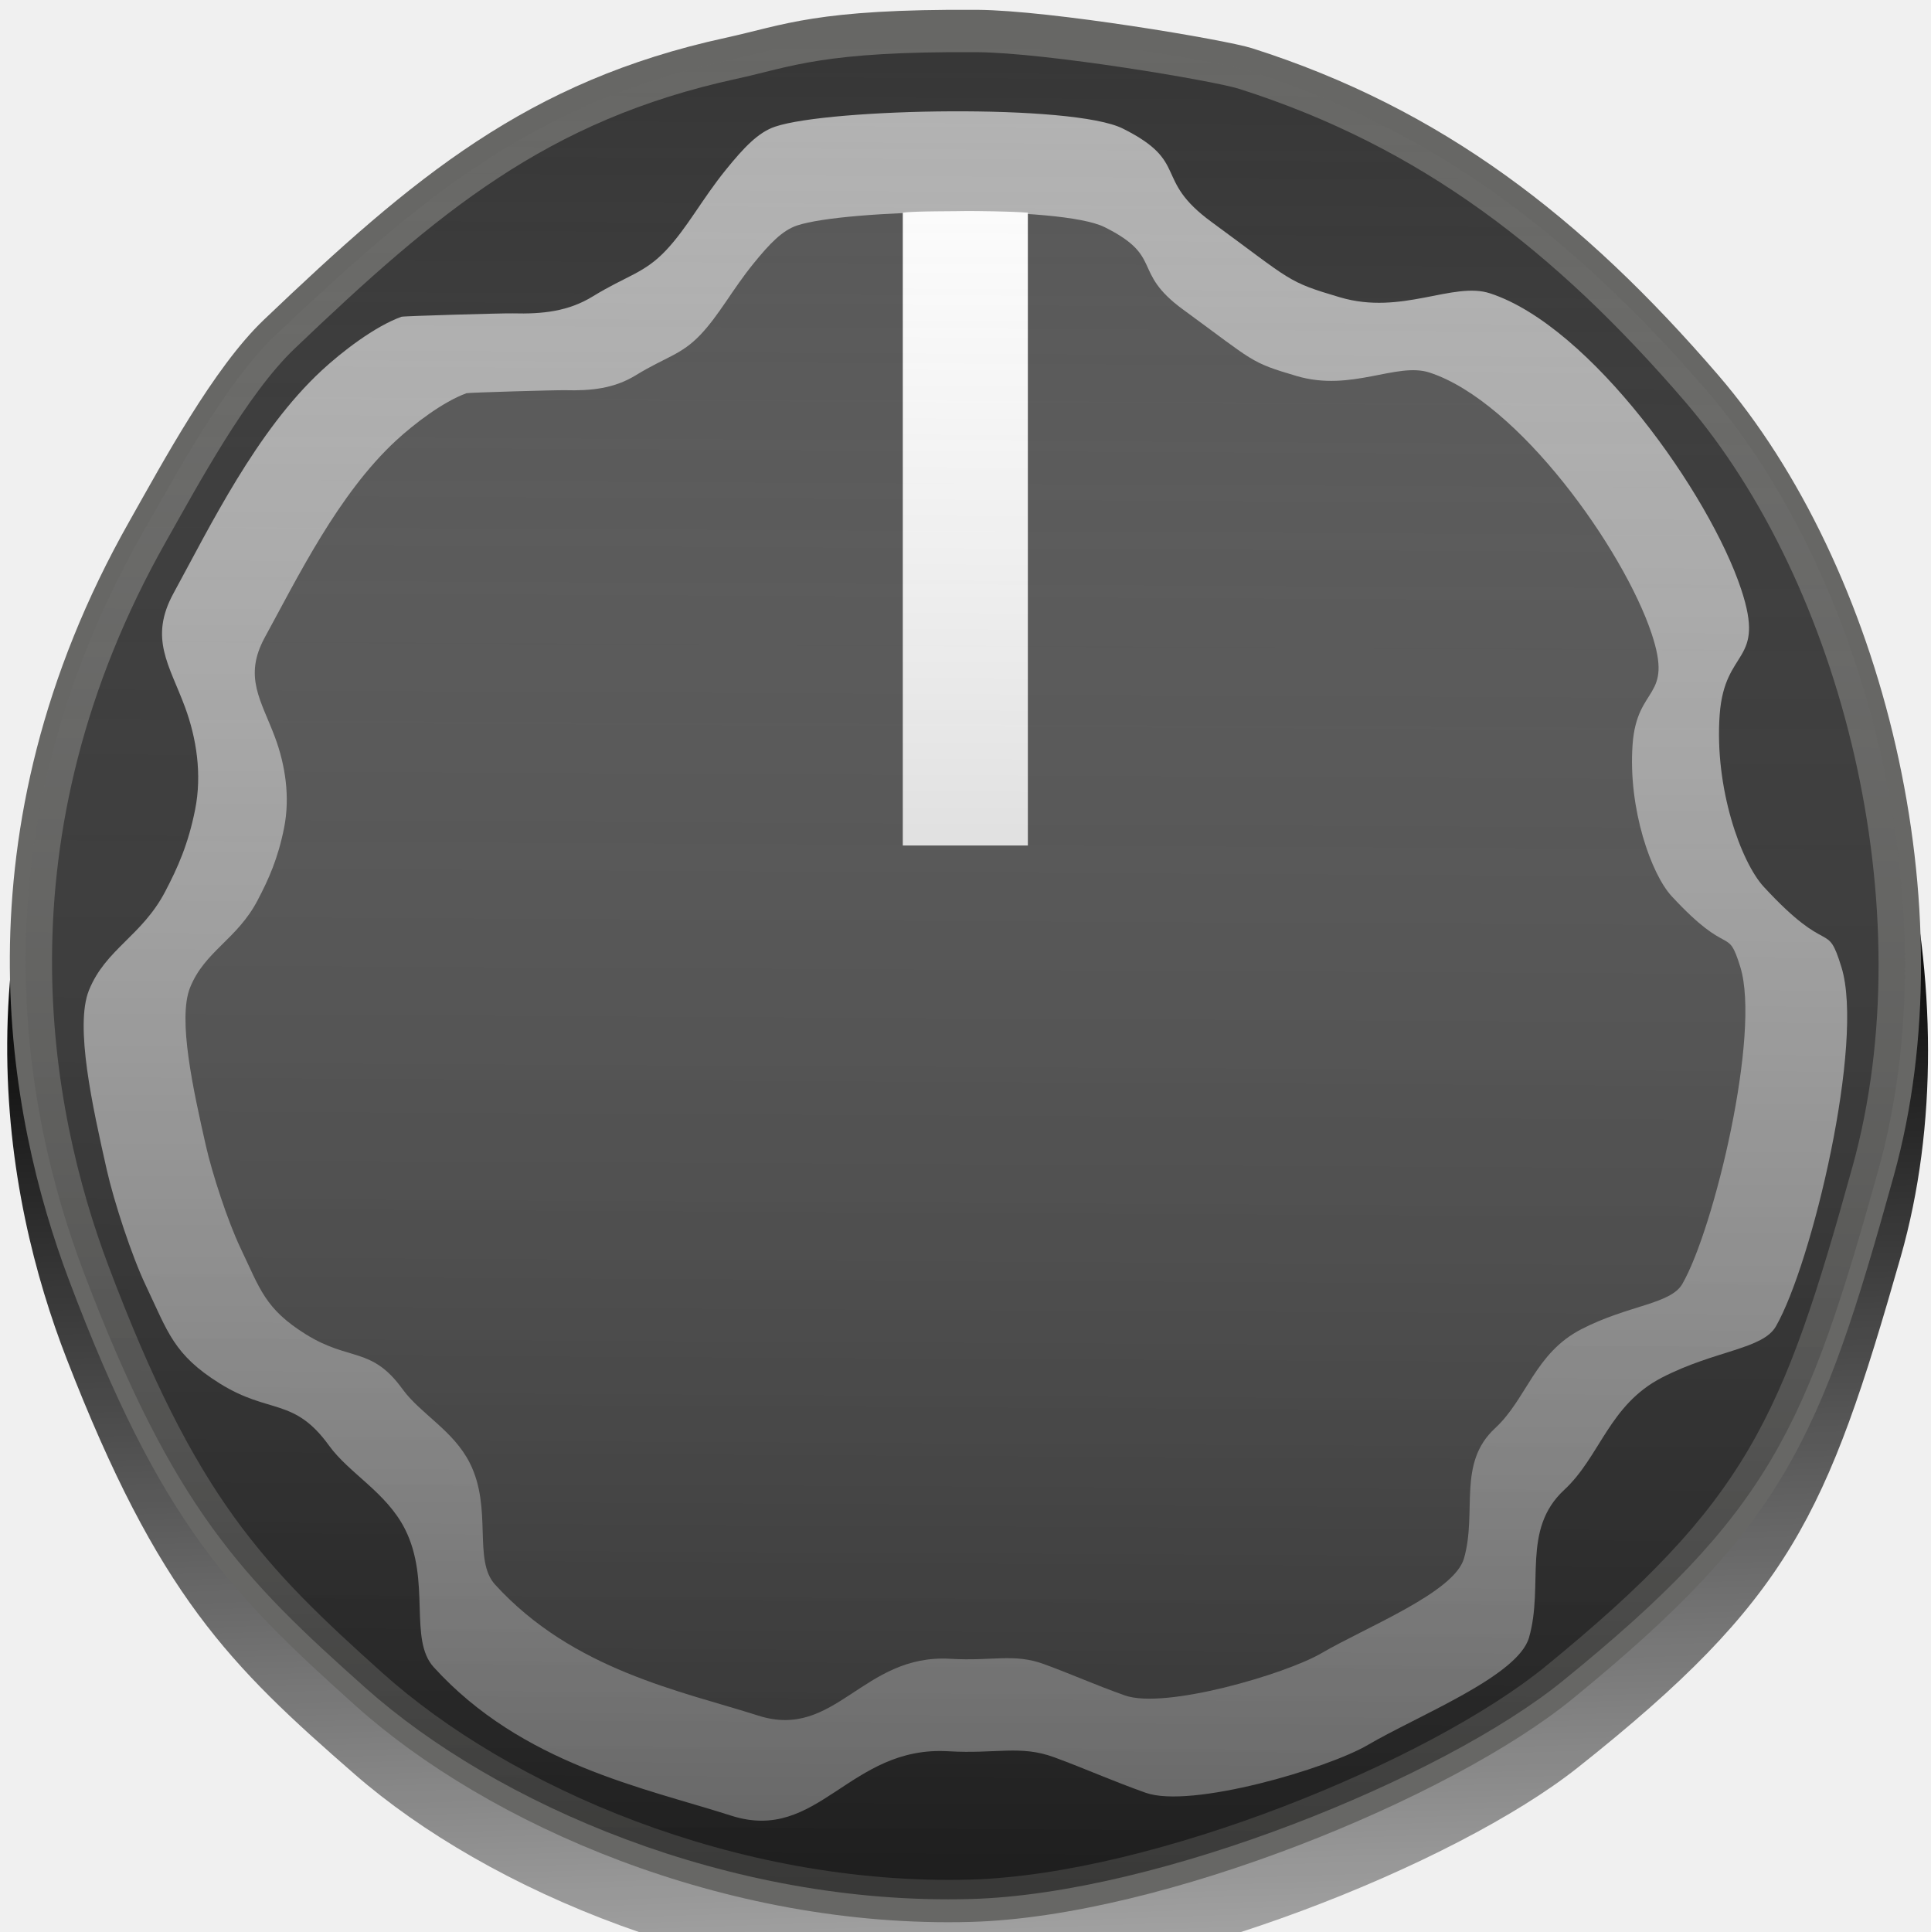
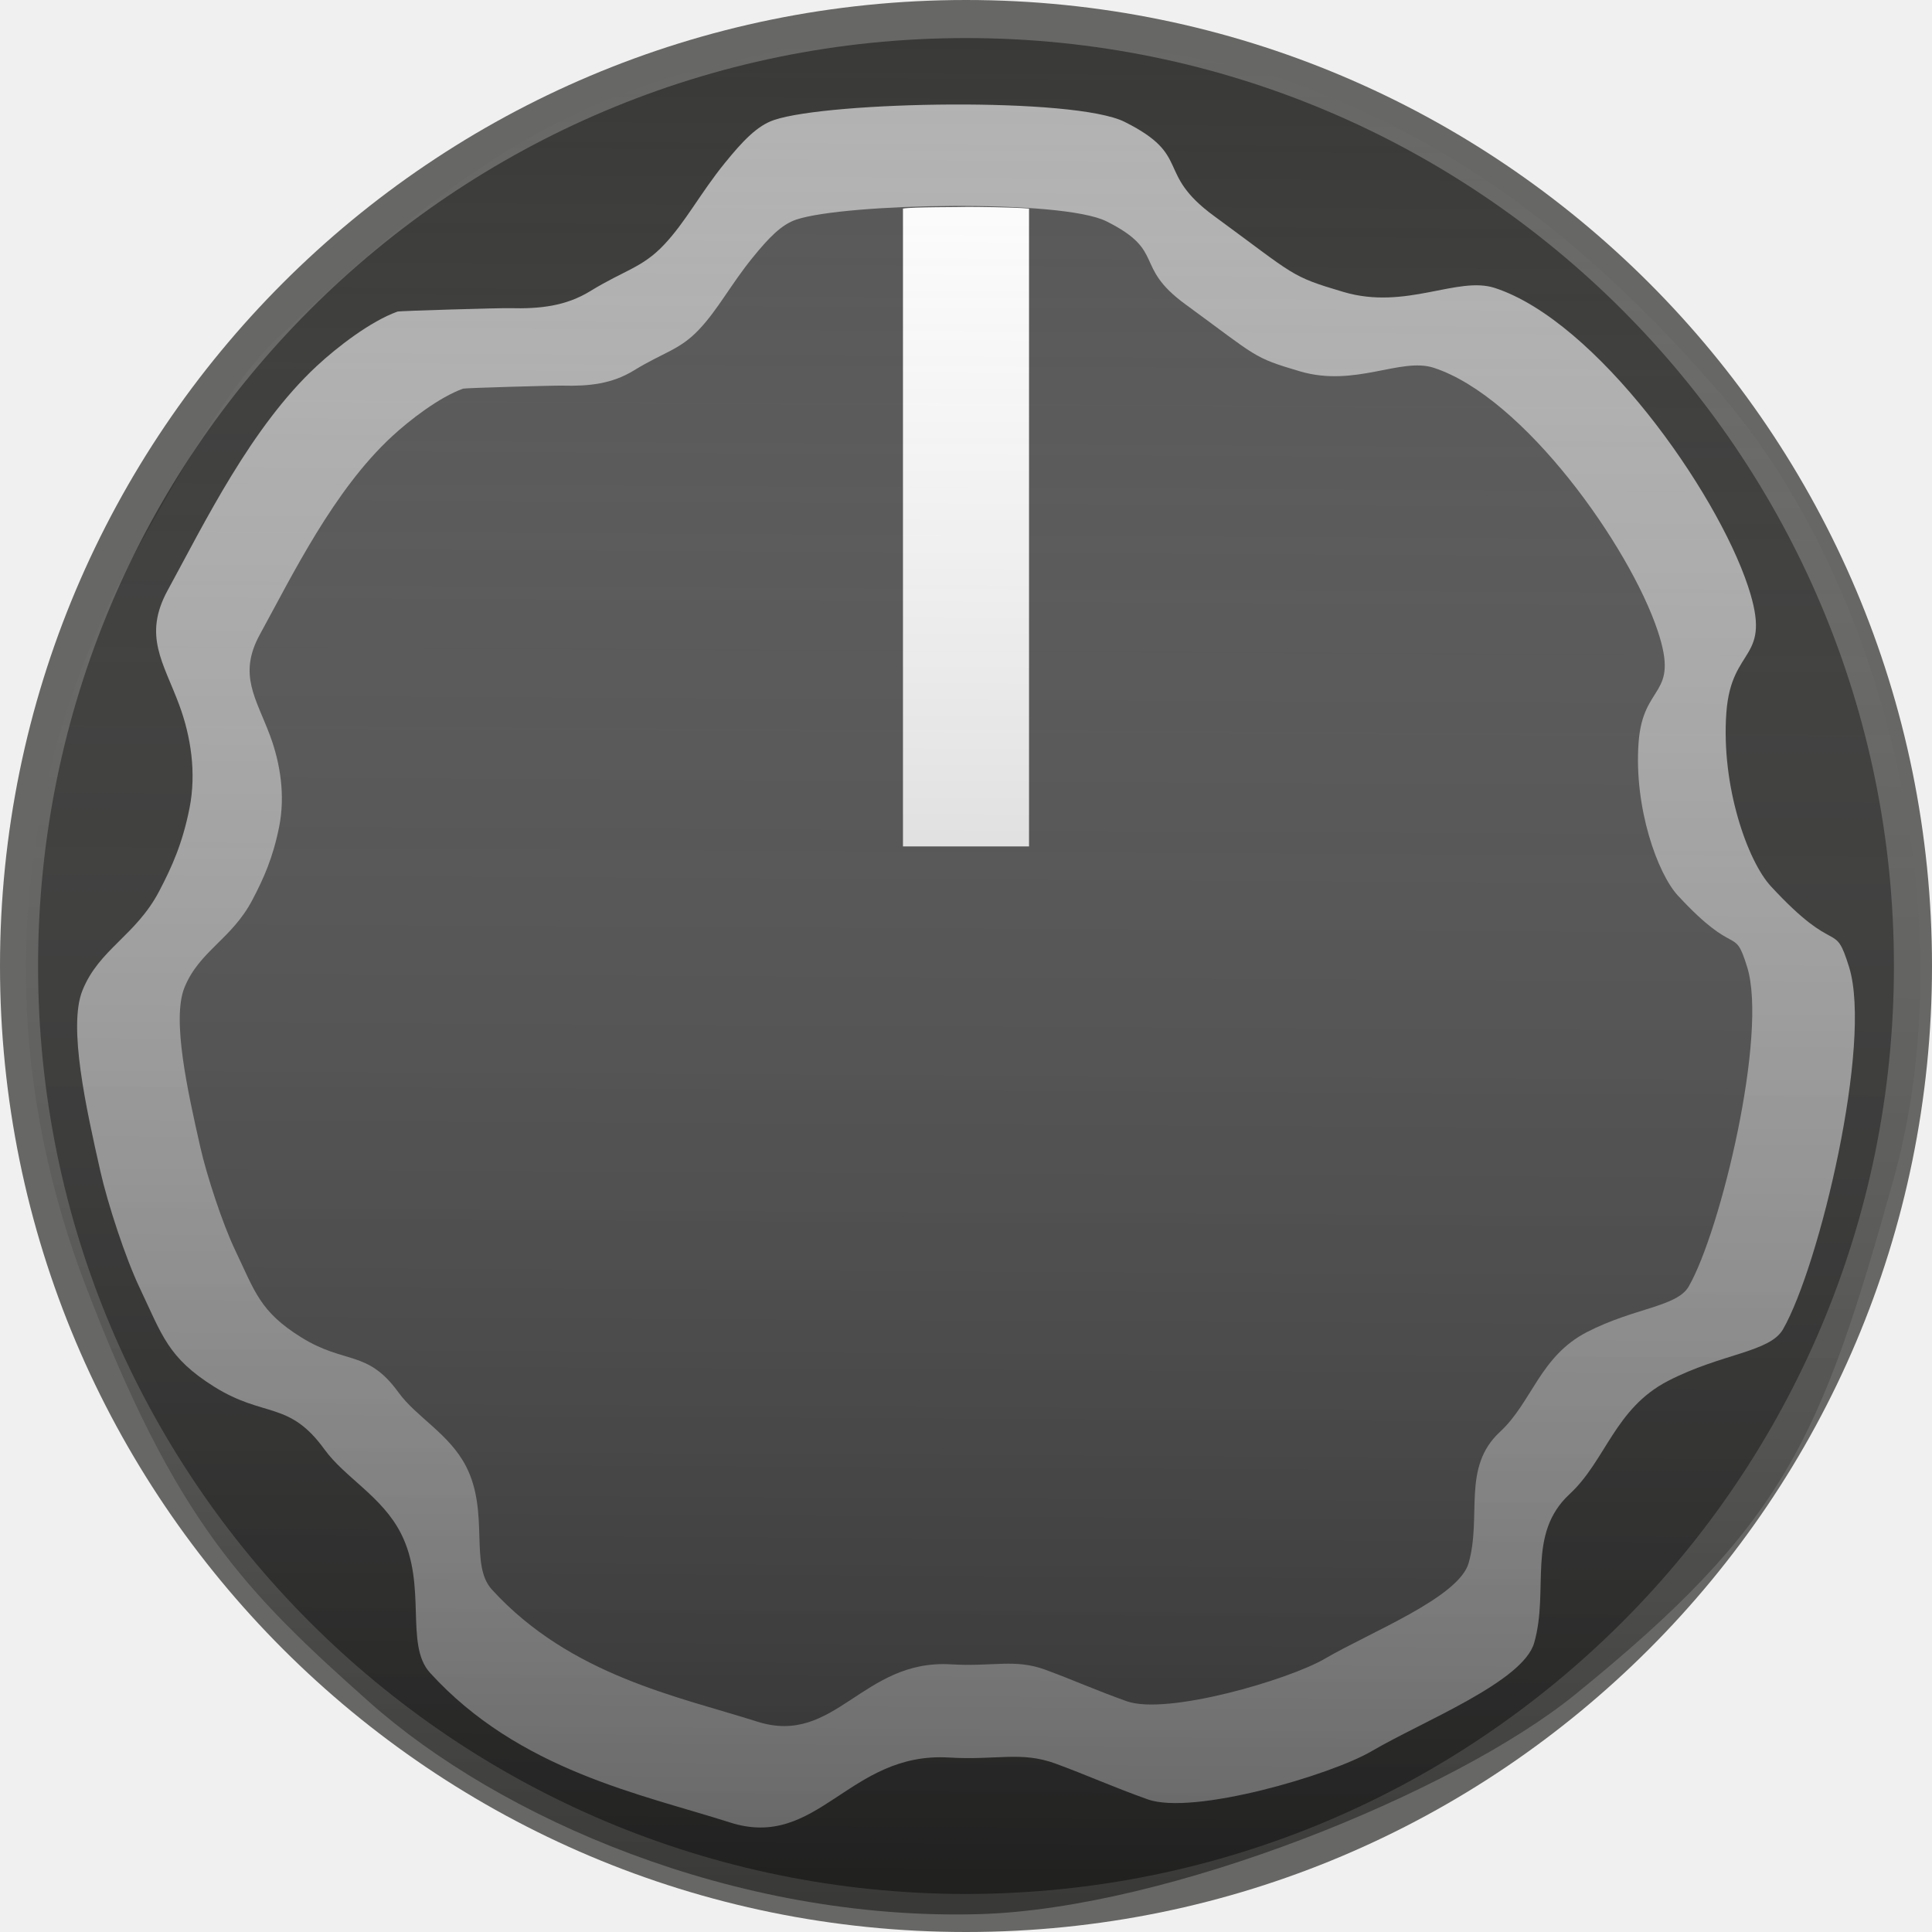
- <svg xmlns="http://www.w3.org/2000/svg" xmlns:ns2="http://inkpad.envoza.com/svg_extensions" xmlns:xlink="http://www.w3.org/1999/xlink" height="503.985pt" viewBox="0 0 503.742 503.985" width="503.742pt" version="1.1" id="svg120">
+ <svg xmlns="http://www.w3.org/2000/svg" xmlns:ns2="http://inkpad.envoza.com/svg_extensions" xmlns:xlink="http://www.w3.org/1999/xlink" height="500pt" viewBox="0 0 500 500" width="500pt" version="1.1" id="svg120">
  <defs id="defs109">
-     <linearGradient id="linearGradient2529">
-       <stop style="stop-color:#000000;stop-opacity:1;" offset="0" id="stop2525" />
-       <stop style="stop-color:#000000;stop-opacity:0.24;" offset="1" id="stop2527" />
-     </linearGradient>
    <linearGradient id="linearGradient5190">
      <stop style="stop-color:#000000;stop-opacity:0.448;" offset="0" id="stop5186" />
      <stop style="stop-color:#b1b1b1;stop-opacity:0;" offset="1" id="stop5188" />
    </linearGradient>
    <radialGradient cx="256.458" r="46.744" id="RadialGradient" gradientUnits="userSpaceOnUse" gradientTransform="matrix(2.286209,-0.04094313,0.02100335,4.456652,-331.1018,-369.5924)" cy="138.416">
      <stop stop-color="#e2e2e2" offset="0.231" id="stop104" style="stop-color:#e2e2e2;stop-opacity:1;" />
      <stop stop-color="#ffffff" offset="1" id="stop106" style="stop-color:#ffffff;stop-opacity:1;" />
    </radialGradient>
    <filter style="color-interpolation-filters:sRGB" id="filter5096" x="-0.021" y="-0.021" width="1.042" height="1.103">
      <feFlood flood-opacity="0.529" flood-color="rgb(0,0,0)" result="flood" id="feFlood5086" />
      <feComposite in="flood" in2="SourceGraphic" operator="in" result="composite1" id="feComposite5088" />
      <feGaussianBlur in="composite1" stdDeviation="3.2" result="blur" id="feGaussianBlur5090" />
      <feOffset dx="0" dy="30" result="offset" id="feOffset5092" />
      <feComposite in="SourceGraphic" in2="offset" operator="over" result="composite2" id="feComposite5094" />
    </filter>
    <linearGradient xlink:href="#linearGradient5190" id="linearGradient5192" x1="249.366" y1="486.902" x2="251.966" y2="3.831" gradientUnits="userSpaceOnUse" />
-     <linearGradient xlink:href="#linearGradient2529" id="linearGradient2801" x1="237.815" y1="226.715" x2="248.647" y2="533.905" gradientUnits="userSpaceOnUse" gradientTransform="matrix(1.022113,0,0,1,-4.829627,0)" />
  </defs>
-   <g id="layer2" transform="translate(6.200075,8.023129)">
-     <path stroke="#000000" d="m 249.386,23.013 c -42.448,-0.271 -50.527,3.84 -66.093,7.136 -51.847,10.977 -81.748,35.433 -121.02,71.801 -13.201,12.225 -26.51,36.299 -35.24,51.275 -46.284,79.4 -32.033,151.489 -15.86,193.175 23.925,61.667 42.434,79.909 75.251,108.489 34.518,30.062 96.612,56.695 161.244,54.97 50.291,-1.342 125.986,-31.595 157.748,-56.783 55.43,-43.959 65.014,-65.838 84.25,-133.199 19.568,-68.524 -2.801,-155.088 -46.033,-203.854 C 408.102,75.945 371.187,48.168 321.374,32.784 c -6.964,-2.151 -52.836,-9.649 -71.988,-9.771 z" stroke-width="1" opacity="1" stroke-linejoin="round" id="path2491" style="display:inline;fill:url(#linearGradient2801);fill-opacity:1;stroke:#595959;stroke-width:0;stroke-dasharray:none;stroke-opacity:0" />
-     <rect style="display:inline;fill:none;fill-opacity:1;stroke:#595959;stroke-width:0;stroke-dasharray:none;stroke-opacity:0" id="rect2764" width="495.118" height="492.708" x="7.165" y="8.827" transform="translate(-10.35343,-12.03102)" />
-   </g>
-   <g id="Layer 4" ns2:layerName="Layer 4" transform="translate(-4.153351,-4.007894)" style="display:inline">
-     <path stroke="#000000" d="m 259.151,6.573 c -42.235,-0.277 -50.274,3.934 -65.761,7.311 -51.587,11.246 -81.338,36.302 -120.413,73.562 -13.135,12.525 -26.378,37.19 -35.063,52.533 -46.052,81.347 -31.873,155.205 -15.78,197.913 23.805,63.179 42.222,81.869 74.874,111.15 34.344,30.799 96.127,58.086 160.436,56.318 50.039,-1.375 125.354,-32.37 156.957,-58.176 55.152,-45.037 64.687,-67.453 83.827,-136.466 C 517.697,240.513 495.44,151.826 452.425,101.864 417.072,60.804 380.342,32.345 330.779,16.584 323.85,14.381 278.208,6.698 259.151,6.573 Z" stroke-width="1" opacity="1" stroke-linejoin="round" id="circle-3-2" style="display:inline;fill:#676765;fill-opacity:1;stroke:#595959;stroke-width:0;stroke-dasharray:none;stroke-opacity:0.876" />
-     <path stroke="#000000" d="m 258.982,17.619 c -40.365,-0.265 -48.047,3.76 -62.849,6.987 C 146.832,35.354 118.399,59.3 81.055,94.91 68.502,106.881 55.846,130.453 47.544,145.116 3.532,222.861 17.084,293.447 32.463,334.264 c 22.751,60.381 40.351,78.243 71.557,106.227 32.823,29.435 91.869,55.513 153.329,53.824 47.822,-1.314 119.801,-30.936 150.004,-55.599 52.709,-43.043 61.822,-64.465 80.114,-130.422 18.608,-67.095 -2.663,-151.855 -43.773,-199.604 -33.787,-39.242 -68.89,-66.44 -116.258,-81.503 -6.622,-2.106 -50.242,-9.448 -68.455,-9.568 z" stroke-width="1" opacity="1" stroke-linejoin="round" id="circle-3" style="display:inline;fill:#363636;fill-opacity:1;stroke:#595959;stroke-width:0;stroke-dasharray:none;stroke-opacity:0.876" />
-     <path stroke="#000000" stroke-width="1" ns2:shadowAngle="2.59907" stroke-linejoin="round" opacity="1" d="m 137.849,85.753 c 7.949,0.214 14.628,-0.534 20.977,-4.435 8.858,-5.443 13.394,-5.987 19.061,-11.986 5.581,-5.907 9.375,-13.315 15.67,-21.078 4.744,-5.851 8.454,-9.747 12.834,-11.213 14.33,-4.798 77.649,-6.015 90.694,0.502 17.626,8.806 7.731,13.083 23.147,24.369 21.267,15.57 19.565,15.524 33.494,19.648 16.152,4.783 29.481,-4.206 39.18,-1.029 26.285,8.611 57.257,52.366 65.498,77.168 6.496,19.55 -4.316,15.059 -5.601,32.762 -1.387,19.126 5.559,38.44 11.507,44.887 17.346,18.797 16.362,8.355 20.264,20.958 6.07,19.605 -7.7,77.283 -17.097,93.694 -3.44,6.006 -15.921,6.238 -29.739,13.365 -13.818,7.127 -16.095,20.59 -25.505,29.31 -11.21,10.387 -5.222,24.678 -9.166,38.498 -2.876,10.079 -28.921,20.316 -42.066,28.031 -10.454,6.137 -46.157,16.673 -57.956,12.467 -9.059,-3.23 -15.703,-6.262 -23.841,-9.25 -8.897,-3.266 -15.121,-0.837 -27.617,-1.576 -25.917,-1.531 -33.869,24.086 -56.645,16.807 -22.909,-7.321 -54.633,-13.46 -77.641,-38.749 -6.606,-7.26 -0.645,-22.515 -7.501,-36.031 C 104.937,393.282 95.271,388.402 89.985,381.091 80.85,368.459 74.431,372.987 61.501,364.911 49.435,357.375 47.997,351.537 42.216,339.396 38.477,331.544 33.886,317.475 32.001,309.125 c -3.704,-16.406 -8.386,-37.472 -4.645,-46.785 4.306,-10.721 13.83,-14.179 19.872,-25.712 3.307,-6.312 6.026,-12.364 7.837,-21.453 1.826,-9.164 0.347,-18.634 -2.654,-26.734 -4.063,-10.966 -9.435,-17.877 -2.998,-29.66 9.57,-17.518 21.615,-42.33 38.654,-58.119 5.28,-4.893 13.852,-11.508 20.82,-14.021 0.562,-0.203 26.669,-0.949 28.963,-0.887 z" stroke-opacity="0.318" ns2:shadowColor="#000000" id="path2916" style="display:inline;fill:#dadada;fill-opacity:0.757;stroke:#989898;stroke-width:0;stroke-linecap:butt;stroke-linejoin:miter;stroke-dasharray:none;stroke-opacity:0.755" />
-     <path stroke="#000000" stroke-width="1" ns2:shadowAngle="2.59907" stroke-linejoin="round" opacity="1" d="m 151.492,105.799 c 7.031,0.189 12.94,-0.471 18.555,-3.913 7.836,-4.802 11.848,-5.282 16.861,-10.574 4.937,-5.212 8.292,-11.748 13.861,-18.597 4.197,-5.162 7.478,-8.599 11.352,-9.893 12.676,-4.233 68.685,-5.307 80.224,0.443 15.592,7.769 6.838,11.542 20.475,21.5 18.811,13.737 17.307,13.696 29.627,17.335 14.287,4.219 26.078,-3.711 34.657,-0.908 23.251,7.597 50.647,46.2 57.937,68.082 5.746,17.248 -3.817,13.286 -4.954,28.904 -1.227,16.874 4.917,33.914 10.179,39.601 15.344,16.584 14.473,7.372 17.924,18.49 5.369,17.296 -6.811,68.183 -15.124,82.662 -3.042,5.299 -14.083,5.503 -26.305,11.791 -12.223,6.288 -14.237,18.166 -22.56,25.859 -9.915,9.164 -4.619,21.772 -8.108,33.965 -2.544,8.892 -25.582,17.924 -37.21,24.731 -9.247,5.414 -40.828,14.71 -51.265,10.999 -8.013,-2.849 -13.89,-5.525 -21.089,-8.161 -7.87,-2.882 -13.375,-0.739 -24.428,-1.39 -22.925,-1.35 -29.959,21.25 -50.106,14.828 -20.264,-6.459 -48.326,-11.875 -68.677,-34.186 -5.843,-6.405 -0.571,-19.864 -6.635,-31.788 -4.302,-8.46 -12.851,-12.765 -17.528,-19.216 -8.08,-11.145 -13.758,-7.15 -25.195,-14.275 -10.673,-6.648 -11.945,-11.799 -17.059,-22.511 -3.307,-6.927 -7.368,-19.34 -9.036,-26.706 -3.276,-14.474 -7.418,-33.06 -4.109,-41.276 3.809,-9.458 12.233,-12.51 17.578,-22.685 2.925,-5.569 5.33,-10.908 6.932,-18.927 1.615,-8.085 0.307,-16.44 -2.348,-23.586 -3.594,-9.675 -8.346,-15.772 -2.652,-26.168 8.465,-15.455 19.119,-37.346 34.192,-51.276 4.671,-4.317 12.253,-10.153 18.416,-12.37 0.498,-0.179 23.59,-0.837 25.619,-0.783 z" stroke-opacity="0.318" ns2:shadowColor="#000000" id="interior" style="fill:#565656;fill-opacity:1;stroke:#989898;stroke-width:0;stroke-linecap:butt;stroke-linejoin:miter;stroke-dasharray:none;stroke-opacity:0.755" />
-     <path stroke="#232323" stroke-opacity="0.755" stroke-width="2.494" d="M 272.313,59.486 V 224.56 H 239.687 V 59.486 c 2.777,-0.444 14.88,-0.348 16.716,-0.433 1.93,8.07e-4 11.05,0.052 15.909,0.433 z" fill="url(#RadialGradient)" stroke-linecap="round" opacity="0.821" stroke-linejoin="round" id="marker" style="opacity:1;fill:#ffffff;fill-opacity:1;stroke:#fefefe;stroke-width:0;stroke-dasharray:none;stroke-opacity:0.755" />
+   <g id="layer2" transform="translate(6.200079,8.023131)" />
+   <g id="Layer 4" ns2:layerName="Layer 4" transform="translate(-4.153347,-4.007893)" style="display:inline">
+     <circle style="display:inline;fill:#676765;fill-opacity:1;stroke:#919191;stroke-width:0;stroke-opacity:0.876" id="path491" cx="245.783" cy="243.977" r="250" transform="translate(8.370083,10.03124)" />
+     <circle style="display:inline;fill:#000000;fill-opacity:0.447;stroke:#000000;stroke-width:0;stroke-opacity:0" id="path491-6" cx="254.153" cy="254.008" r="240.149" />
+     <path stroke="#000000" stroke-width="1" ns2:shadowAngle="2.59907" stroke-linejoin="round" opacity="1" d="m 135.978,83.761 c 7.949,0.214 14.628,-0.534 20.977,-4.435 8.858,-5.443 13.394,-5.987 19.061,-11.986 5.581,-5.907 9.375,-13.315 15.67,-21.078 4.744,-5.851 8.454,-9.747 12.834,-11.213 14.33,-4.798 77.649,-6.015 90.694,0.502 17.626,8.806 7.731,13.083 23.147,24.369 21.267,15.57 19.565,15.524 33.494,19.648 16.152,4.783 29.481,-4.206 39.18,-1.029 26.285,8.611 57.257,52.366 65.498,77.168 6.496,19.55 -4.316,15.059 -5.601,32.762 -1.387,19.126 5.559,38.44 11.507,44.887 17.346,18.797 16.362,8.355 20.264,20.958 6.07,19.605 -7.7,77.283 -17.097,93.694 -3.44,6.006 -15.921,6.238 -29.739,13.365 -13.818,7.127 -16.095,20.59 -25.505,29.31 -11.21,10.387 -5.222,24.678 -9.166,38.498 -2.876,10.079 -28.921,20.316 -42.066,28.031 -10.454,6.137 -46.157,16.673 -57.956,12.467 -9.059,-3.23 -15.703,-6.262 -23.841,-9.25 -8.897,-3.266 -15.121,-0.837 -27.617,-1.576 -25.917,-1.531 -33.869,24.086 -56.645,16.807 -22.909,-7.321 -54.633,-13.46 -77.641,-38.749 -6.606,-7.26 -0.645,-22.515 -7.501,-36.031 C 103.066,391.289 93.4,386.41 88.114,379.099 78.979,366.467 72.56,370.995 59.63,362.918 47.564,355.383 46.126,349.545 40.345,337.403 c -3.739,-7.852 -8.33,-21.921 -10.215,-30.27 -3.704,-16.406 -8.386,-37.472 -4.645,-46.785 4.306,-10.721 13.83,-14.179 19.872,-25.712 3.307,-6.312 6.026,-12.364 7.837,-21.453 1.826,-9.164 0.347,-18.634 -2.654,-26.734 -4.063,-10.966 -9.435,-17.877 -2.998,-29.66 9.57,-17.518 21.615,-42.33 38.654,-58.119 5.28,-4.893 13.852,-11.508 20.82,-14.021 0.562,-0.203 26.669,-0.949 28.963,-0.887 z" stroke-opacity="0.318" ns2:shadowColor="#000000" id="path2916" style="display:inline;fill:#dadada;fill-opacity:0.757;stroke:#989898;stroke-width:0;stroke-linecap:butt;stroke-linejoin:miter;stroke-dasharray:none;stroke-opacity:0.755" />
+     <path stroke="#000000" stroke-width="1" ns2:shadowAngle="2.59907" stroke-linejoin="round" opacity="1" d="m 149.621,103.807 c 7.031,0.189 12.94,-0.471 18.555,-3.913 7.836,-4.802 11.848,-5.282 16.861,-10.574 4.937,-5.212 8.292,-11.748 13.861,-18.597 4.197,-5.162 7.478,-8.599 11.352,-9.893 12.676,-4.233 68.685,-5.307 80.224,0.443 15.592,7.769 6.838,11.542 20.475,21.5 18.811,13.737 17.307,13.696 29.627,17.335 14.287,4.219 26.078,-3.711 34.657,-0.908 23.251,7.597 50.647,46.2 57.937,68.082 5.746,17.248 -3.817,13.286 -4.954,28.904 -1.227,16.874 4.917,33.914 10.179,39.601 15.344,16.584 14.473,7.372 17.924,18.49 5.369,17.296 -6.811,68.183 -15.124,82.662 -3.042,5.299 -14.083,5.503 -26.305,11.791 -12.223,6.288 -14.237,18.166 -22.56,25.859 -9.915,9.164 -4.619,21.772 -8.108,33.965 -2.544,8.892 -25.582,17.924 -37.21,24.731 -9.247,5.414 -40.828,14.71 -51.265,10.999 -8.013,-2.849 -13.89,-5.525 -21.089,-8.161 -7.87,-2.882 -13.375,-0.739 -24.428,-1.39 -22.925,-1.35 -29.959,21.25 -50.106,14.828 -20.264,-6.459 -48.326,-11.875 -68.677,-34.186 -5.843,-6.405 -0.571,-19.864 -6.635,-31.788 -4.302,-8.46 -12.851,-12.765 -17.528,-19.216 -8.08,-11.145 -13.758,-7.15 -25.195,-14.275 -10.673,-6.648 -11.945,-11.799 -17.059,-22.511 -3.307,-6.927 -7.368,-19.34 -9.036,-26.706 -3.276,-14.474 -7.418,-33.06 -4.109,-41.276 3.809,-9.458 12.233,-12.51 17.578,-22.685 2.925,-5.569 5.33,-10.908 6.932,-18.927 1.615,-8.085 0.307,-16.44 -2.348,-23.586 -3.594,-9.675 -8.346,-15.772 -2.652,-26.168 8.465,-15.455 19.119,-37.346 34.192,-51.276 4.671,-4.317 12.253,-10.153 18.416,-12.37 0.498,-0.179 23.59,-0.837 25.619,-0.783 z" stroke-opacity="0.318" ns2:shadowColor="#000000" id="interior" style="display:inline;fill:#565656;fill-opacity:1;stroke:#989898;stroke-width:0;stroke-linecap:butt;stroke-linejoin:miter;stroke-dasharray:none;stroke-opacity:0.755" />
+     <path stroke="#232323" stroke-opacity="0.755" stroke-width="2.494" d="M 270.466,57.986 V 223.06 H 237.841 V 57.986 c 2.777,-0.444 14.88,-0.348 16.716,-0.433 1.93,8.07e-4 11.05,0.052 15.909,0.433 z" fill="url(#RadialGradient)" stroke-linecap="round" opacity="0.821" stroke-linejoin="round" id="marker" style="display:inline;opacity:1;fill:#ffffff;fill-opacity:1;stroke:#fefefe;stroke-width:0;stroke-dasharray:none;stroke-opacity:0.755" />
    <rect style="fill:none;fill-opacity:1;stroke:#595959;stroke-width:0;stroke-dasharray:none;stroke-opacity:0" id="rect2750" width="495.118" height="492.708" x="7.165" y="8.827" />
  </g>
-   <g id="layer3" style="display:inline" transform="translate(4.216733,6.023345)">
+   <g id="layer3" style="display:inline" transform="translate(4.216736,6.023346)">
    <path stroke="#000000" d="m 250.699,2.512 c -41.53,-0.271 -49.434,3.84 -64.663,7.136 -50.725,10.977 -79.979,35.433 -118.401,71.801 -12.915,12.225 -25.937,36.299 -34.478,51.275 -45.283,79.4 -31.34,151.489 -15.517,193.175 23.408,61.667 41.516,79.909 73.623,108.489 33.771,30.062 94.522,56.695 157.756,54.97 49.203,-1.342 123.26,-31.595 154.335,-56.783 54.231,-43.959 63.607,-65.838 82.427,-133.199 19.145,-68.524 -2.74,-155.088 -45.037,-203.854 -34.762,-40.077 -70.879,-67.854 -119.614,-83.238 -6.813,-2.151 -51.693,-9.649 -70.431,-9.771 z" stroke-width="1" opacity="1" stroke-linejoin="round" id="gradient" style="fill:url(#linearGradient5192);fill-opacity:1;stroke:#000000;stroke-width:5;stroke-dasharray:none;stroke-opacity:0" />
    <rect style="display:inline;fill:none;fill-opacity:1;stroke:#595959;stroke-width:0;stroke-dasharray:none;stroke-opacity:0" id="rect2761" width="495.118" height="492.708" x="7.165" y="8.827" transform="translate(-8.370083,-10.03124)" />
  </g>
</svg>
